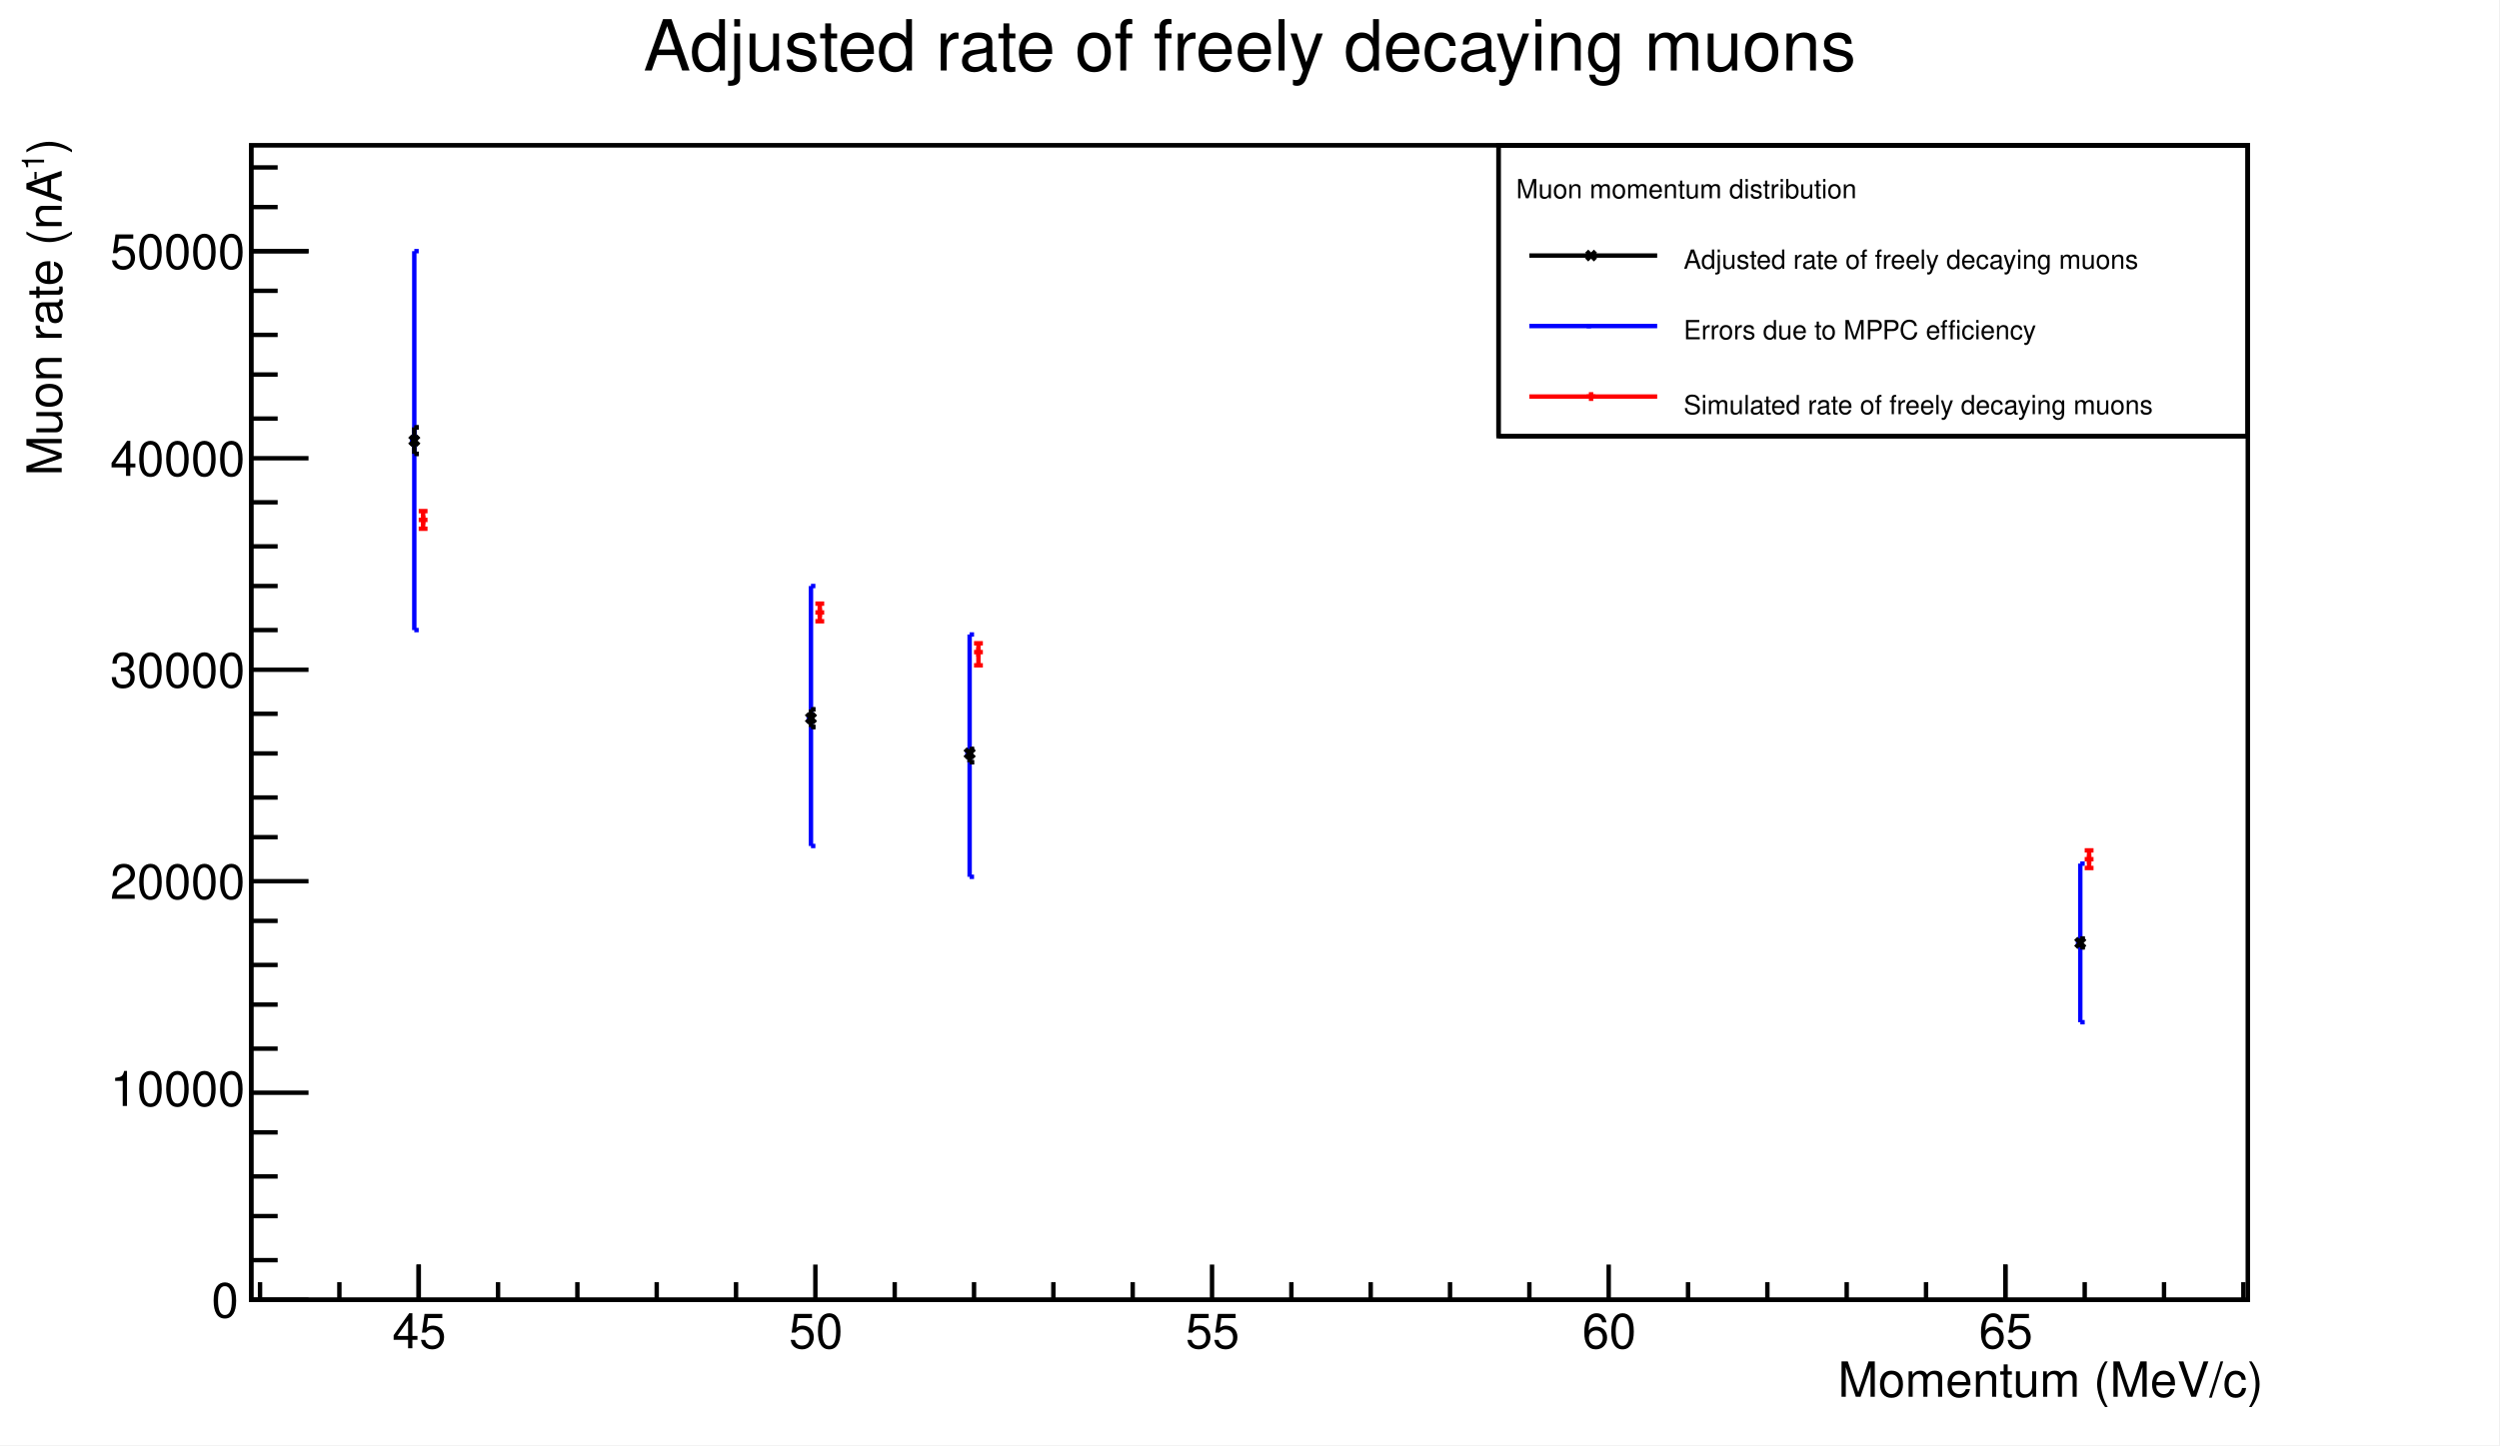
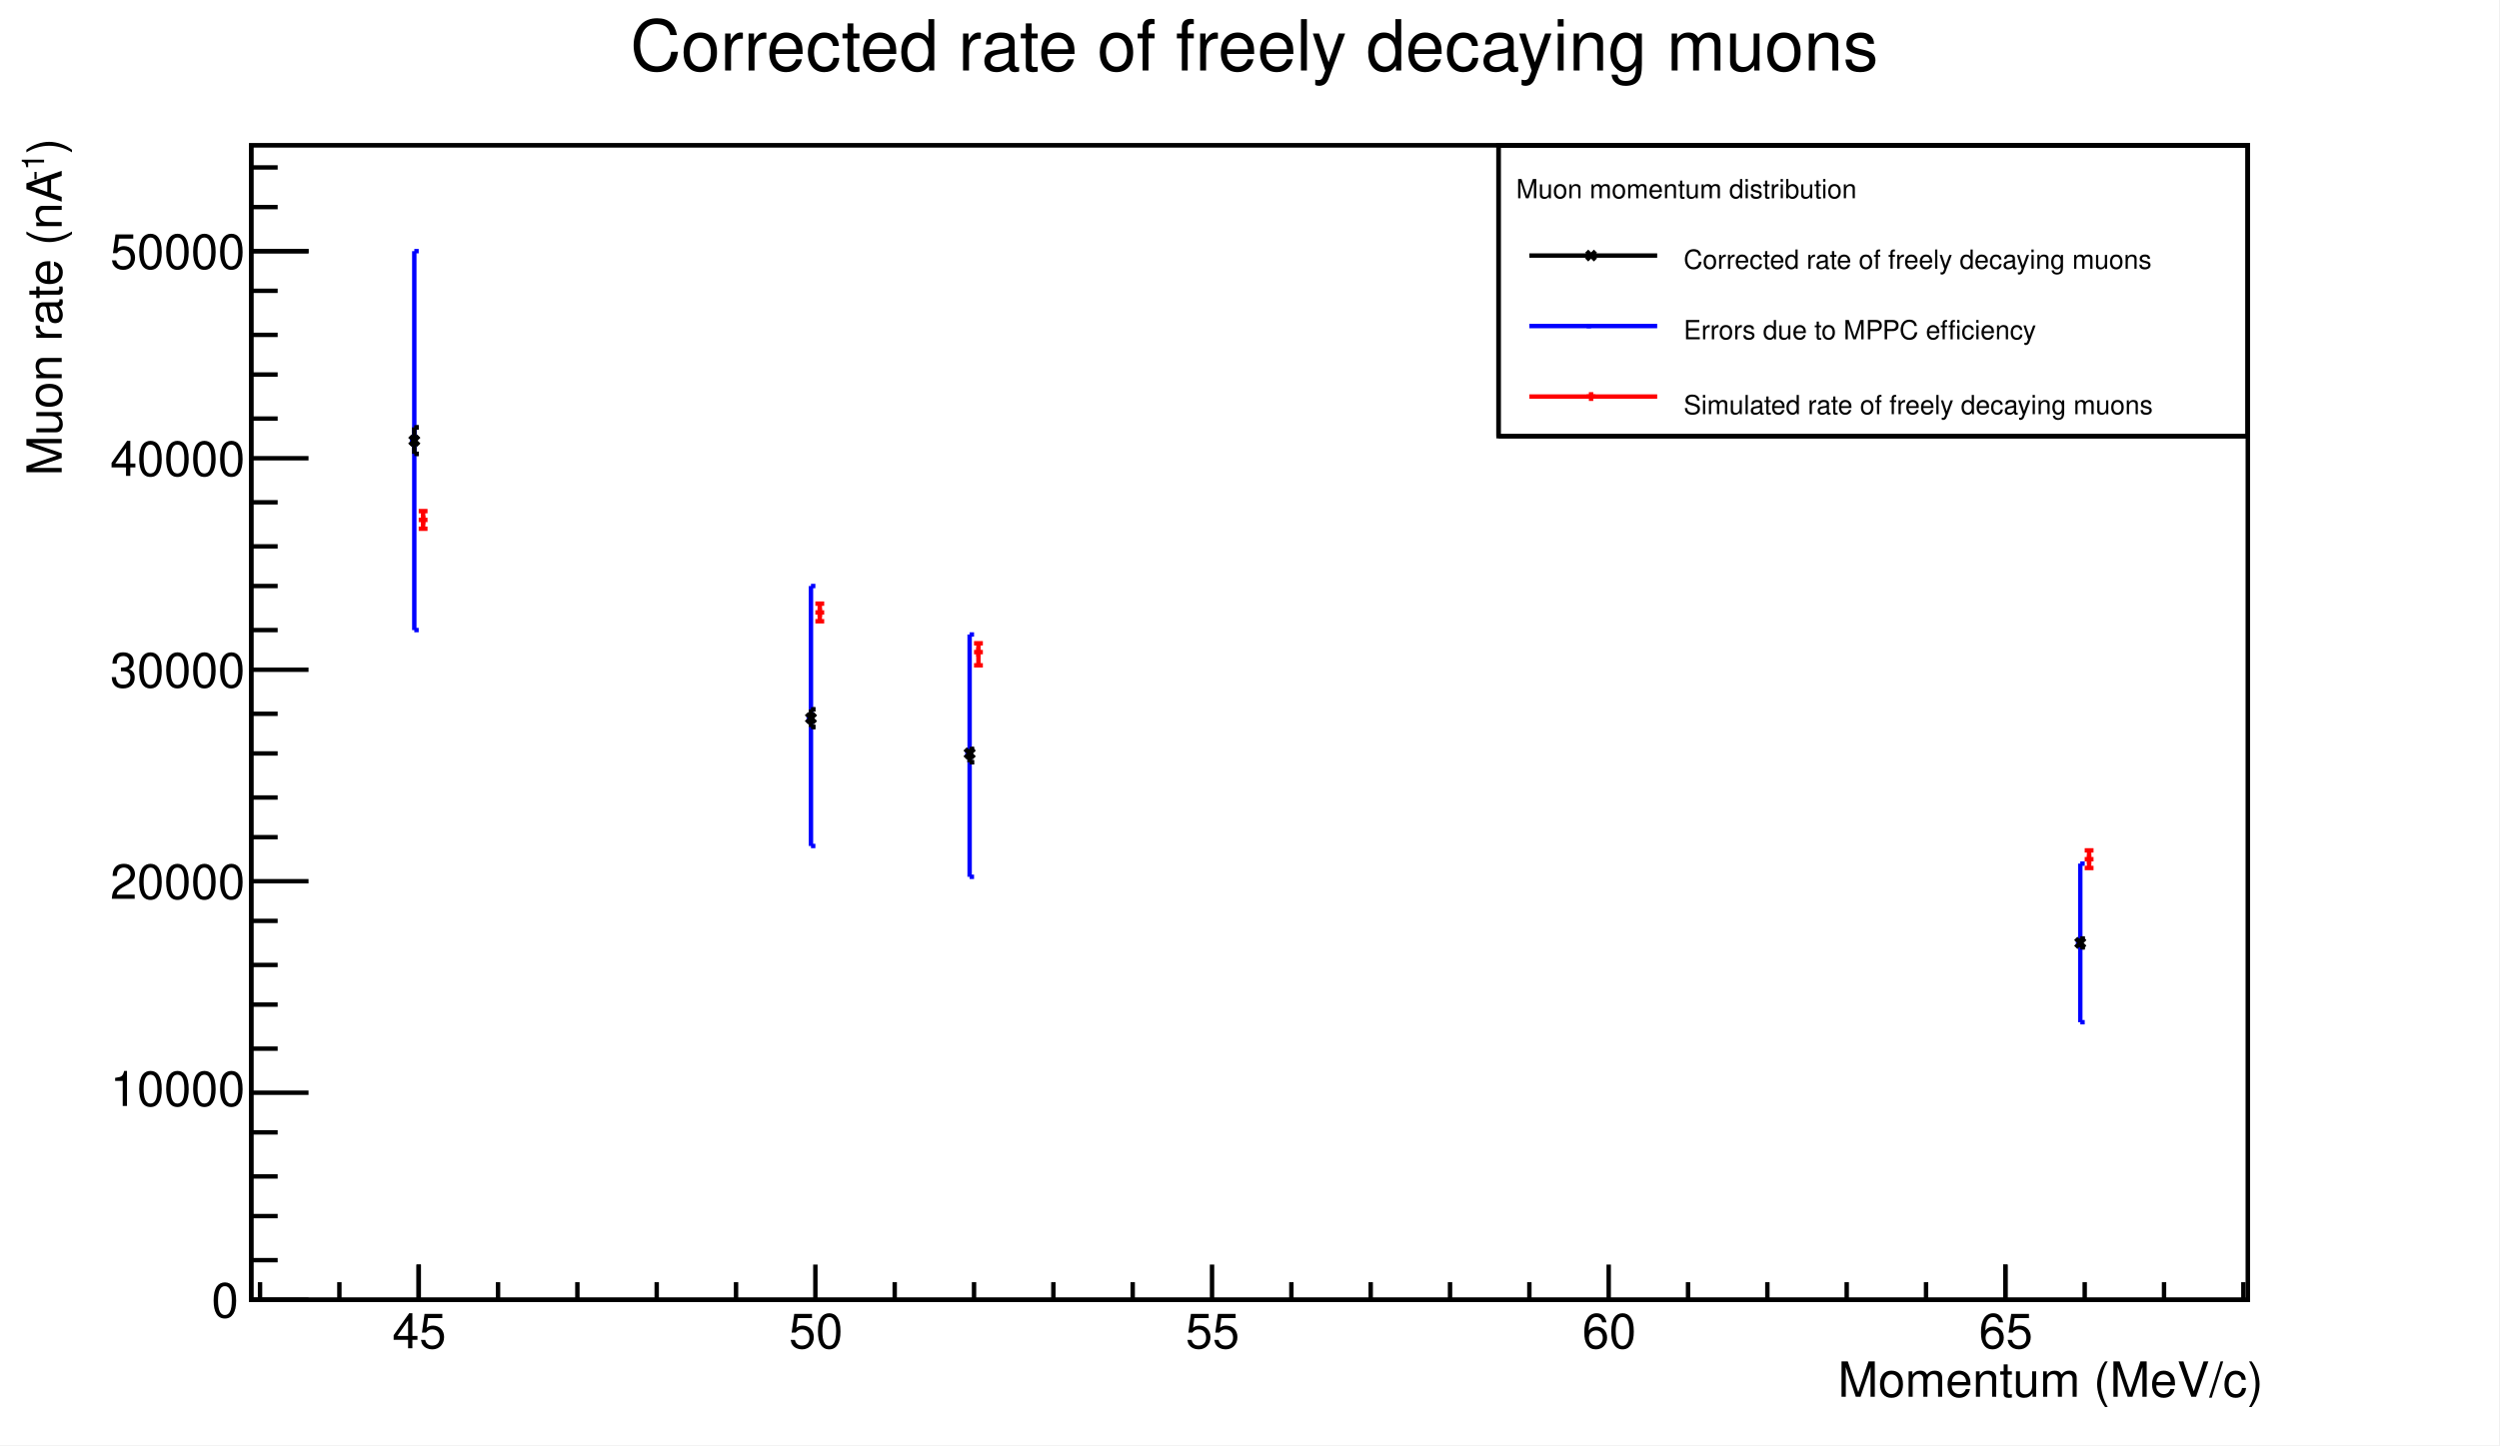
<svg xmlns="http://www.w3.org/2000/svg" width="567" height="328" viewBox="0 0 567 328">
  <defs>
</defs>
  <rect x="0" y="0" width="567" height="328" fill="white" />
  <rect x="57" y="33" width="453" height="262" fill="white" />
  <rect x="57" y="33" width="453" height="262" fill="none" stroke="black" />
  <rect x="57" y="33" width="453" height="262" fill="white" />
  <rect x="57" y="33" width="453" height="262" fill="none" stroke="black" />
  <path d="M57,295h 453" fill="none" stroke="black" />
  <text x="417" y="317" fill="black" font-size="11" font-family="Helvetica">
Momentum (MeV/c)
</text>
  <path d="M95,287v 8" fill="none" stroke="black" />
  <path d="M113,291v 4" fill="none" stroke="black" />
  <path d="M131,291v 4" fill="none" stroke="black" />
  <path d="M149,291v 4" fill="none" stroke="black" />
  <path d="M167,291v 4" fill="none" stroke="black" />
  <path d="M185,287v 8" fill="none" stroke="black" />
  <path d="M203,291v 4" fill="none" stroke="black" />
  <path d="M221,291v 4" fill="none" stroke="black" />
  <path d="M239,291v 4" fill="none" stroke="black" />
  <path d="M257,291v 4" fill="none" stroke="black" />
  <path d="M275,287v 8" fill="none" stroke="black" />
  <path d="M293,291v 4" fill="none" stroke="black" />
  <path d="M311,291v 4" fill="none" stroke="black" />
  <path d="M329,291v 4" fill="none" stroke="black" />
  <path d="M347,291v 4" fill="none" stroke="black" />
  <path d="M365,287v 8" fill="none" stroke="black" />
  <path d="M383,291v 4" fill="none" stroke="black" />
  <path d="M401,291v 4" fill="none" stroke="black" />
  <path d="M419,291v 4" fill="none" stroke="black" />
  <path d="M437,291v 4" fill="none" stroke="black" />
  <path d="M455,287v 8" fill="none" stroke="black" />
  <path d="M95,287v 8" fill="none" stroke="black" />
  <path d="M77,291v 4" fill="none" stroke="black" />
  <path d="M59,291v 4" fill="none" stroke="black" />
  <path d="M455,287v 8" fill="none" stroke="black" />
  <path d="M473,291v 4" fill="none" stroke="black" />
  <path d="M491,291v 4" fill="none" stroke="black" />
  <path d="M509,291v 4" fill="none" stroke="black" />
  <text x="89" y="306" fill="black" font-size="11" font-family="Helvetica">
45
</text>
  <text x="179" y="306" fill="black" font-size="11" font-family="Helvetica">
50
</text>
  <text x="269" y="306" fill="black" font-size="11" font-family="Helvetica">
55
</text>
  <text x="359" y="306" fill="black" font-size="11" font-family="Helvetica">
60
</text>
  <text x="449" y="306" fill="black" font-size="11" font-family="Helvetica">
65
</text>
  <path d="M57,295v -262" fill="none" stroke="black" />
  <g transform="rotate(-90,14,35)">
    <text x="14" y="35" fill="black" font-size="11" font-family="Helvetica">
)
</text>
  </g>
  <g transform="rotate(-90,10,41)">
    <text x="10" y="41" fill="black" font-size="7" font-family="Helvetica">
-1
</text>
  </g>
  <g transform="rotate(-90,14,108)">
    <text x="14" y="108" fill="black" font-size="11" font-family="Helvetica">
Muon rate (nA
</text>
  </g>
  <path d="M70,295h -13" fill="none" stroke="black" />
  <path d="M63,286h -6" fill="none" stroke="black" />
  <path d="M63,276h -6" fill="none" stroke="black" />
  <path d="M63,267h -6" fill="none" stroke="black" />
  <path d="M63,257h -6" fill="none" stroke="black" />
  <path d="M70,248h -13" fill="none" stroke="black" />
  <path d="M63,238h -6" fill="none" stroke="black" />
  <path d="M63,228h -6" fill="none" stroke="black" />
  <path d="M63,219h -6" fill="none" stroke="black" />
  <path d="M63,209h -6" fill="none" stroke="black" />
  <path d="M70,200h -13" fill="none" stroke="black" />
  <path d="M63,190h -6" fill="none" stroke="black" />
  <path d="M63,181h -6" fill="none" stroke="black" />
  <path d="M63,171h -6" fill="none" stroke="black" />
  <path d="M63,162h -6" fill="none" stroke="black" />
  <path d="M70,152h -13" fill="none" stroke="black" />
  <path d="M63,143h -6" fill="none" stroke="black" />
  <path d="M63,133h -6" fill="none" stroke="black" />
  <path d="M63,124h -6" fill="none" stroke="black" />
  <path d="M63,114h -6" fill="none" stroke="black" />
  <path d="M70,104h -13" fill="none" stroke="black" />
  <path d="M63,95h -6" fill="none" stroke="black" />
  <path d="M63,85h -6" fill="none" stroke="black" />
  <path d="M63,76h -6" fill="none" stroke="black" />
  <path d="M63,66h -6" fill="none" stroke="black" />
  <path d="M70,57h -13" fill="none" stroke="black" />
  <path d="M70,57h -13" fill="none" stroke="black" />
  <path d="M63,47h -6" fill="none" stroke="black" />
  <path d="M63,38h -6" fill="none" stroke="black" />
  <text x="48" y="299" fill="black" font-size="11" font-family="Helvetica">
0
</text>
  <text x="25" y="251" fill="black" font-size="11" font-family="Helvetica">
10000
</text>
  <text x="25" y="204" fill="black" font-size="11" font-family="Helvetica">
20000
</text>
  <text x="25" y="156" fill="black" font-size="11" font-family="Helvetica">
30000
</text>
  <text x="25" y="108" fill="black" font-size="11" font-family="Helvetica">
40000
</text>
  <text x="25" y="61" fill="black" font-size="11" font-family="Helvetica">
50000
</text>
  <g stroke="black" stroke-width="1" fill="none">
    <line x1="93" y1="99" x2="95" y2="101" />
    <line x1="93" y1="101" x2="95" y2="99" />
    <line x1="183" y1="162" x2="185" y2="164" />
    <line x1="183" y1="164" x2="185" y2="162" />
    <line x1="219" y1="170" x2="221" y2="172" />
    <line x1="219" y1="172" x2="221" y2="170" />
    <line x1="471" y1="213" x2="473" y2="215" />
    <line x1="471" y1="215" x2="473" y2="213" />
  </g>
  <path d="M94,100v -3" fill="none" stroke="black" />
  <path d="M94,97h 1" fill="none" stroke="black" />
  <path d="M94,100v 3" fill="none" stroke="black" />
  <path d="M94,103h 1" fill="none" stroke="black" />
  <path d="M184,163v -2" fill="none" stroke="black" />
  <path d="M184,161h 1" fill="none" stroke="black" />
  <path d="M184,163v 2" fill="none" stroke="black" />
  <path d="M184,165h 1" fill="none" stroke="black" />
  <path d="M220,171v -1" fill="none" stroke="black" />
  <path d="M220,170h 1" fill="none" stroke="black" />
  <path d="M220,171v 2" fill="none" stroke="black" />
  <path d="M220,173h 1" fill="none" stroke="black" />
  <path d="M472,214v -1" fill="none" stroke="black" />
  <path d="M472,213h 1" fill="none" stroke="black" />
  <path d="M472,214v 1" fill="none" stroke="black" />
  <path d="M472,215h 1" fill="none" stroke="black" />
  <path d="M94,100v -43" fill="none" stroke="#0000ff" />
  <path d="M94,57h 1" fill="none" stroke="#0000ff" />
  <path d="M94,100v 43" fill="none" stroke="#0000ff" />
  <path d="M94,143h 1" fill="none" stroke="#0000ff" />
  <path d="M184,163v -30" fill="none" stroke="#0000ff" />
  <path d="M184,133h 1" fill="none" stroke="#0000ff" />
  <path d="M184,163v 29" fill="none" stroke="#0000ff" />
  <path d="M184,192h 1" fill="none" stroke="#0000ff" />
  <path d="M220,171v -27" fill="none" stroke="#0000ff" />
  <path d="M220,144h 1" fill="none" stroke="#0000ff" />
  <path d="M220,171v 28" fill="none" stroke="#0000ff" />
  <path d="M220,199h 1" fill="none" stroke="#0000ff" />
  <path d="M472,214v -18" fill="none" stroke="#0000ff" />
  <path d="M472,196h 1" fill="none" stroke="#0000ff" />
  <path d="M472,214v 18" fill="none" stroke="#0000ff" />
  <path d="M472,232h 1" fill="none" stroke="#0000ff" />
  <g stroke="#0000ff" stroke-width="1" fill="none">
    <line x1="93" y1="100" x2="94" y2="100" />
    <line x1="183" y1="163" x2="184" y2="163" />
    <line x1="219" y1="171" x2="220" y2="171" />
    <line x1="471" y1="214" x2="472" y2="214" />
  </g>
  <path d="M96,118v -2" fill="none" stroke="#ff0000" />
  <path d="M95,116h 2" fill="none" stroke="#ff0000" />
  <path d="M96,118v 2" fill="none" stroke="#ff0000" />
  <path d="M95,120h 2" fill="none" stroke="#ff0000" />
  <path d="M186,139v -2" fill="none" stroke="#ff0000" />
  <path d="M185,137h 2" fill="none" stroke="#ff0000" />
  <path d="M186,139v 2" fill="none" stroke="#ff0000" />
  <path d="M185,141h 2" fill="none" stroke="#ff0000" />
  <path d="M222,148v -2" fill="none" stroke="#ff0000" />
  <path d="M221,146h 2" fill="none" stroke="#ff0000" />
  <path d="M222,148v 3" fill="none" stroke="#ff0000" />
  <path d="M221,151h 2" fill="none" stroke="#ff0000" />
  <path d="M474,195v -2" fill="none" stroke="#ff0000" />
  <path d="M473,193h 2" fill="none" stroke="#ff0000" />
  <path d="M474,195v 2" fill="none" stroke="#ff0000" />
  <path d="M473,197h 2" fill="none" stroke="#ff0000" />
  <g stroke="#ff0000" stroke-width="1" fill="none">
    <line x1="95" y1="118" x2="97" y2="118" />
    <line x1="96" y1="117" x2="96" y2="119" />
    <line x1="185" y1="139" x2="187" y2="139" />
    <line x1="186" y1="138" x2="186" y2="140" />
    <line x1="221" y1="148" x2="223" y2="148" />
    <line x1="222" y1="147" x2="222" y2="149" />
    <line x1="473" y1="195" x2="475" y2="195" />
    <line x1="474" y1="194" x2="474" y2="196" />
  </g>
  <rect x="340" y="33" width="170" height="66" fill="none" stroke="black" />
  <path d="M340,99h 170" fill="none" stroke="black" />
  <path d="M510,99v -66" fill="none" stroke="black" />
  <path d="M510,33h -170" fill="none" stroke="black" />
  <path d="M340,33v 66" fill="none" stroke="black" />
  <text x="344" y="45" fill="black" font-size="6" font-family="Helvetica">
Muon momentum distribution
</text>
  <text x="382" y="61" fill="black" font-size="6" font-family="Helvetica">
- Adjusted rate of freely decaying muons
+ Corrected rate of freely decaying muons
</text>
  <path d="M347,63h 29v -11h -29z" fill="white" />
  <path d="M347,58h 29" fill="none" stroke="black" />
  <g stroke="black" stroke-width="1" fill="none">
    <line x1="360" y1="57" x2="362" y2="59" />
    <line x1="360" y1="59" x2="362" y2="57" />
  </g>
  <text x="382" y="77" fill="black" font-size="6" font-family="Helvetica">
Errors due to MPPC efficiency
</text>
  <path d="M347,80h 29v -12h -29z" fill="white" />
  <path d="M347,74h 29" fill="none" stroke="#0000ff" />
  <g stroke="#0000ff" stroke-width="1" fill="none">
    <line x1="360" y1="74" x2="361" y2="74" />
  </g>
  <text x="382" y="94" fill="black" font-size="6" font-family="Helvetica">
Simulated rate of freely decaying muons
</text>
  <path d="M347,96h 29v -11h -29z" fill="white" />
  <path d="M347,90h 29" fill="none" stroke="#ff0000" />
  <g stroke="#ff0000" stroke-width="1" fill="none">
    <line x1="360" y1="90" x2="362" y2="90" />
    <line x1="361" y1="89" x2="361" y2="91" />
  </g>
  <path d="M94,100v -3" fill="none" stroke="black" />
  <path d="M94,97h 1" fill="none" stroke="black" />
  <path d="M94,100v 3" fill="none" stroke="black" />
  <path d="M94,103h 1" fill="none" stroke="black" />
  <path d="M184,163v -2" fill="none" stroke="black" />
  <path d="M184,161h 1" fill="none" stroke="black" />
  <path d="M184,163v 2" fill="none" stroke="black" />
  <path d="M184,165h 1" fill="none" stroke="black" />
  <path d="M220,171v -1" fill="none" stroke="black" />
  <path d="M220,170h 1" fill="none" stroke="black" />
  <path d="M220,171v 2" fill="none" stroke="black" />
  <path d="M220,173h 1" fill="none" stroke="black" />
  <path d="M472,214v -1" fill="none" stroke="black" />
  <path d="M472,213h 1" fill="none" stroke="black" />
  <path d="M472,214v 1" fill="none" stroke="black" />
  <path d="M472,215h 1" fill="none" stroke="black" />
  <g stroke="black" stroke-width="1" fill="none">
    <line x1="93" y1="99" x2="95" y2="101" />
    <line x1="93" y1="101" x2="95" y2="99" />
    <line x1="183" y1="162" x2="185" y2="164" />
    <line x1="183" y1="164" x2="185" y2="162" />
    <line x1="219" y1="170" x2="221" y2="172" />
    <line x1="219" y1="172" x2="221" y2="170" />
    <line x1="471" y1="213" x2="473" y2="215" />
    <line x1="471" y1="215" x2="473" y2="213" />
  </g>
-   <text x="146" y="16" fill="black" font-size="16" font-family="Helvetica">
- Adjusted rate of freely decaying muons
+   <text x="143" y="16" fill="black" font-size="16" font-family="Helvetica">
+ Corrected rate of freely decaying muons
</text>
</svg>
